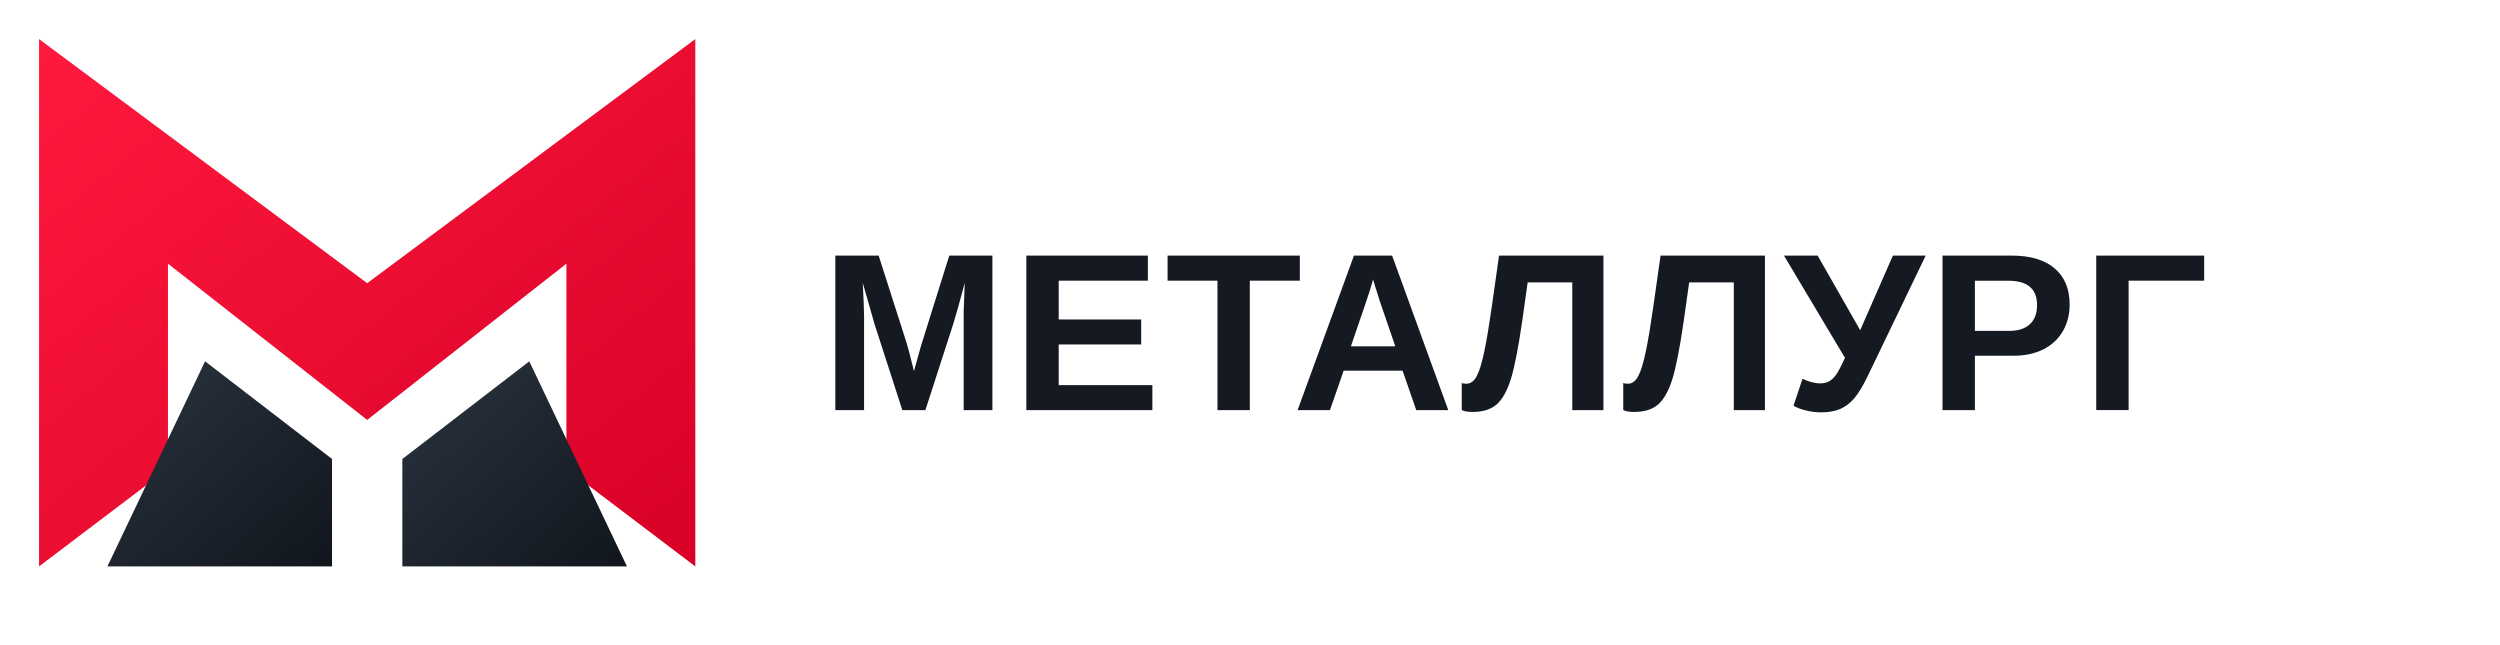
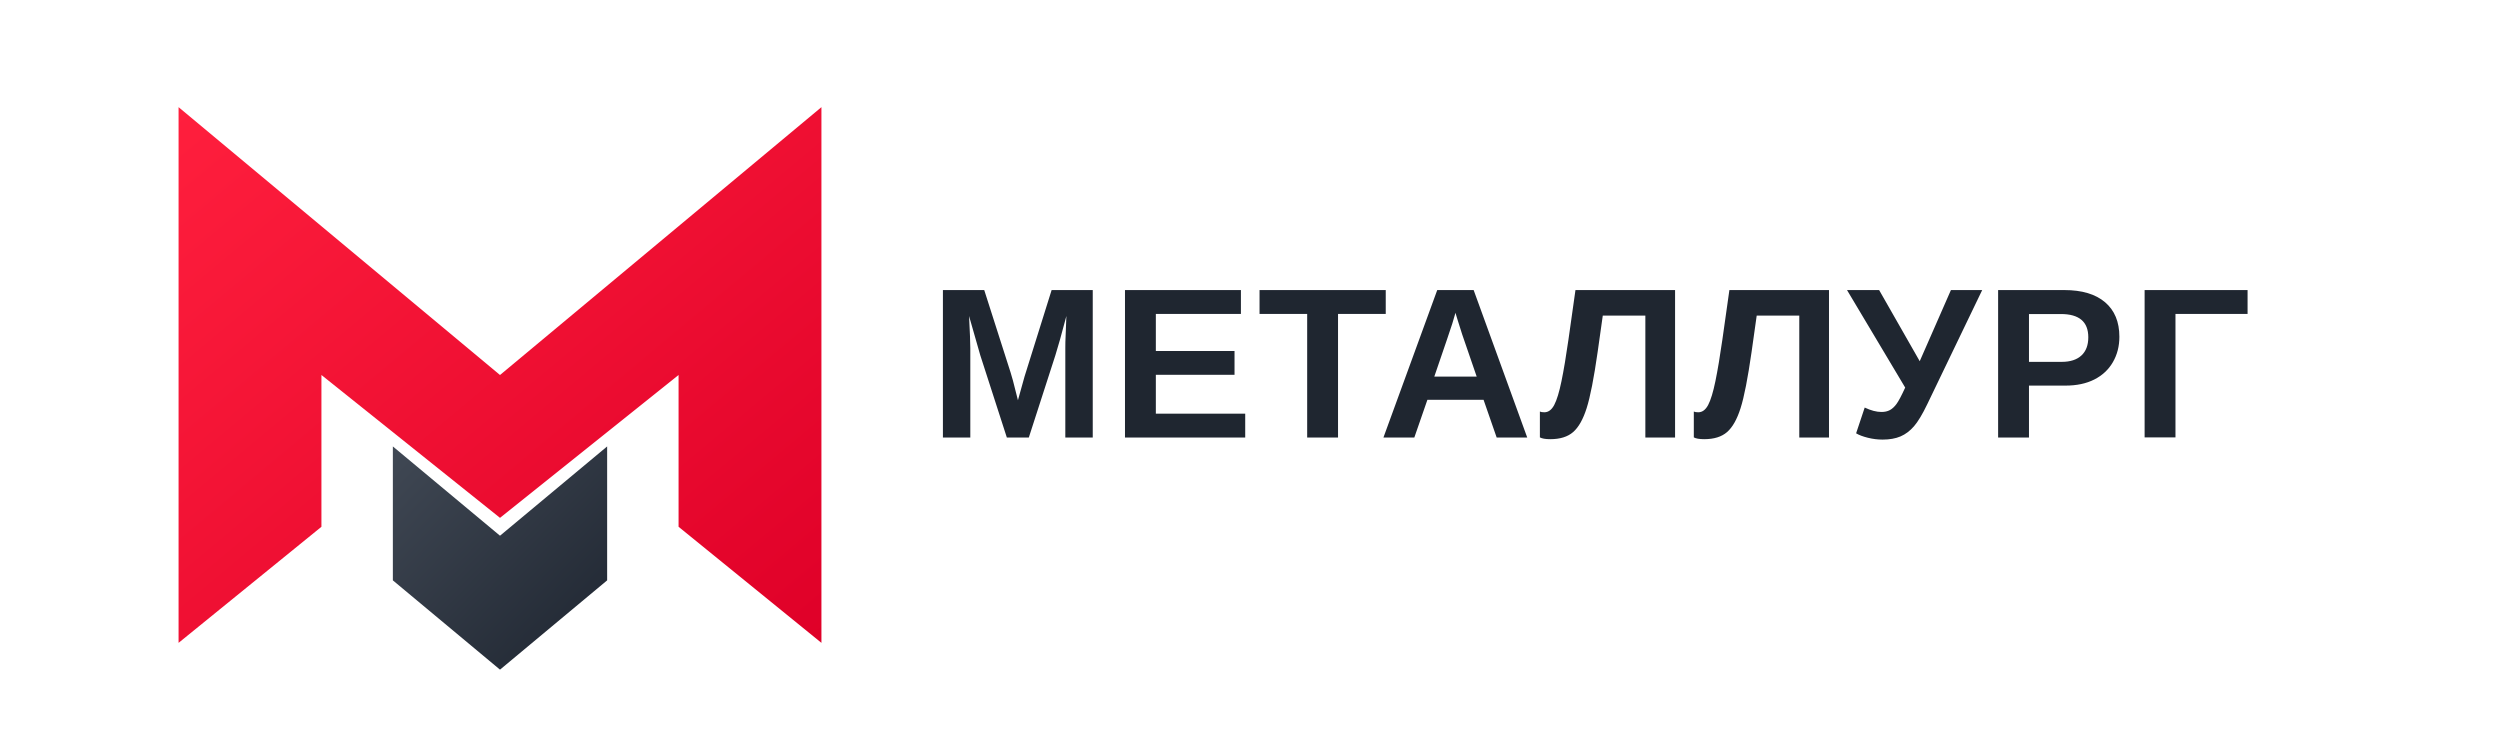
- <svg xmlns="http://www.w3.org/2000/svg" width="1280" height="330" viewBox="0 0 1280 330">
+ <svg xmlns="http://www.w3.org/2000/svg" width="1400" height="420" viewBox="0 0 1400 420">
  <defs>
    <linearGradient id="redGrad" x1="0" y1="0" x2="1" y2="1">
-       <stop offset="0%" stop-color="#ff1a3d" />
-       <stop offset="100%" stop-color="#d80027" />
+       <stop offset="0%" stop-color="#ff1f3d" />
+       <stop offset="100%" stop-color="#df0028" />
    </linearGradient>
-     <linearGradient id="darkGrad" x1="0" y1="0" x2="1" y2="1">
-       <stop offset="0%" stop-color="#2b3440" />
-       <stop offset="100%" stop-color="#11161d" />
+     <linearGradient id="grayGrad" x1="0" y1="0" x2="1" y2="1">
+       <stop offset="0%" stop-color="#404854" />
+       <stop offset="100%" stop-color="#1e2530" />
    </linearGradient>
  </defs>
-   <path d="     M20 20     L188 145     L356 20     V290     L290 240     V135     L188 215     L86 135     V240     L20 290     Z   " fill="url(#redGrad)" />
-   <path d="     M105 185     L170 235     V290     H55     Z   " fill="url(#darkGrad)" />
-   <path d="     M271 185     L206 235     V290     H321     Z   " fill="url(#darkGrad)" />
-   <text x="420" y="210" font-family="Arial, Helvetica, sans-serif" font-size="115" font-weight="700" fill="#141922" letter-spacing="2">
+   <g transform="translate(40,40)">
+     <path d="       M60 20       L240 170       L420 20       V320       L340 255       V170       L240 250       L140 170       V255       L60 320       Z     " fill="url(#redGrad)" />
+     <path d="       M180 210       L240 260       L300 210       V285       L240 335       L180 285       Z     " fill="url(#grayGrad)" />
+   </g>
+   <text x="520" y="245" font-family="Arial, Helvetica, sans-serif" font-size="120" font-weight="700" fill="#1f2630" letter-spacing="2">
    МЕТАЛЛУРГ
  </text>
</svg>
